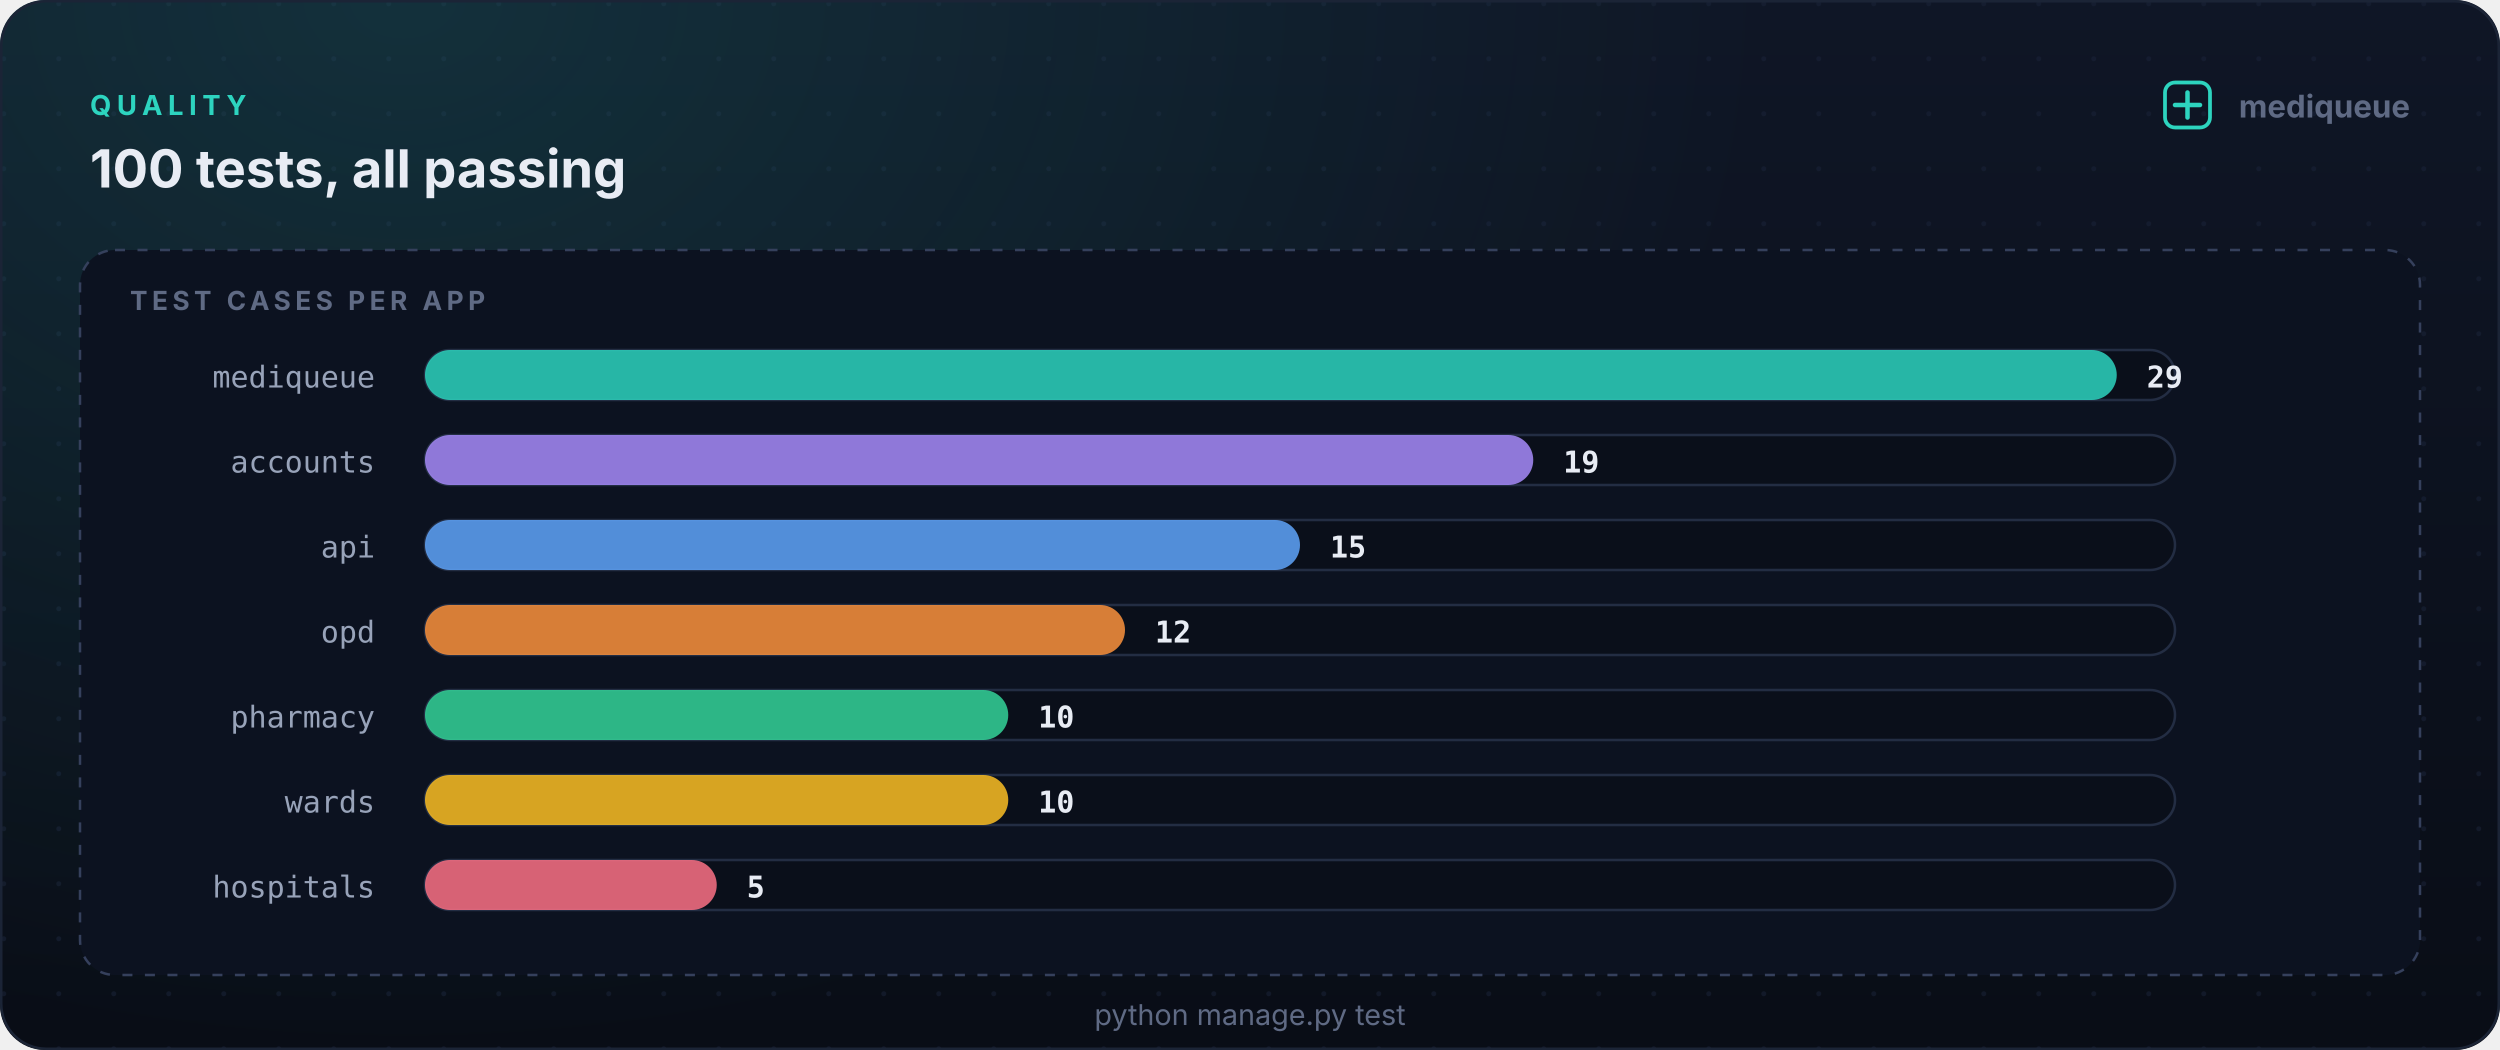
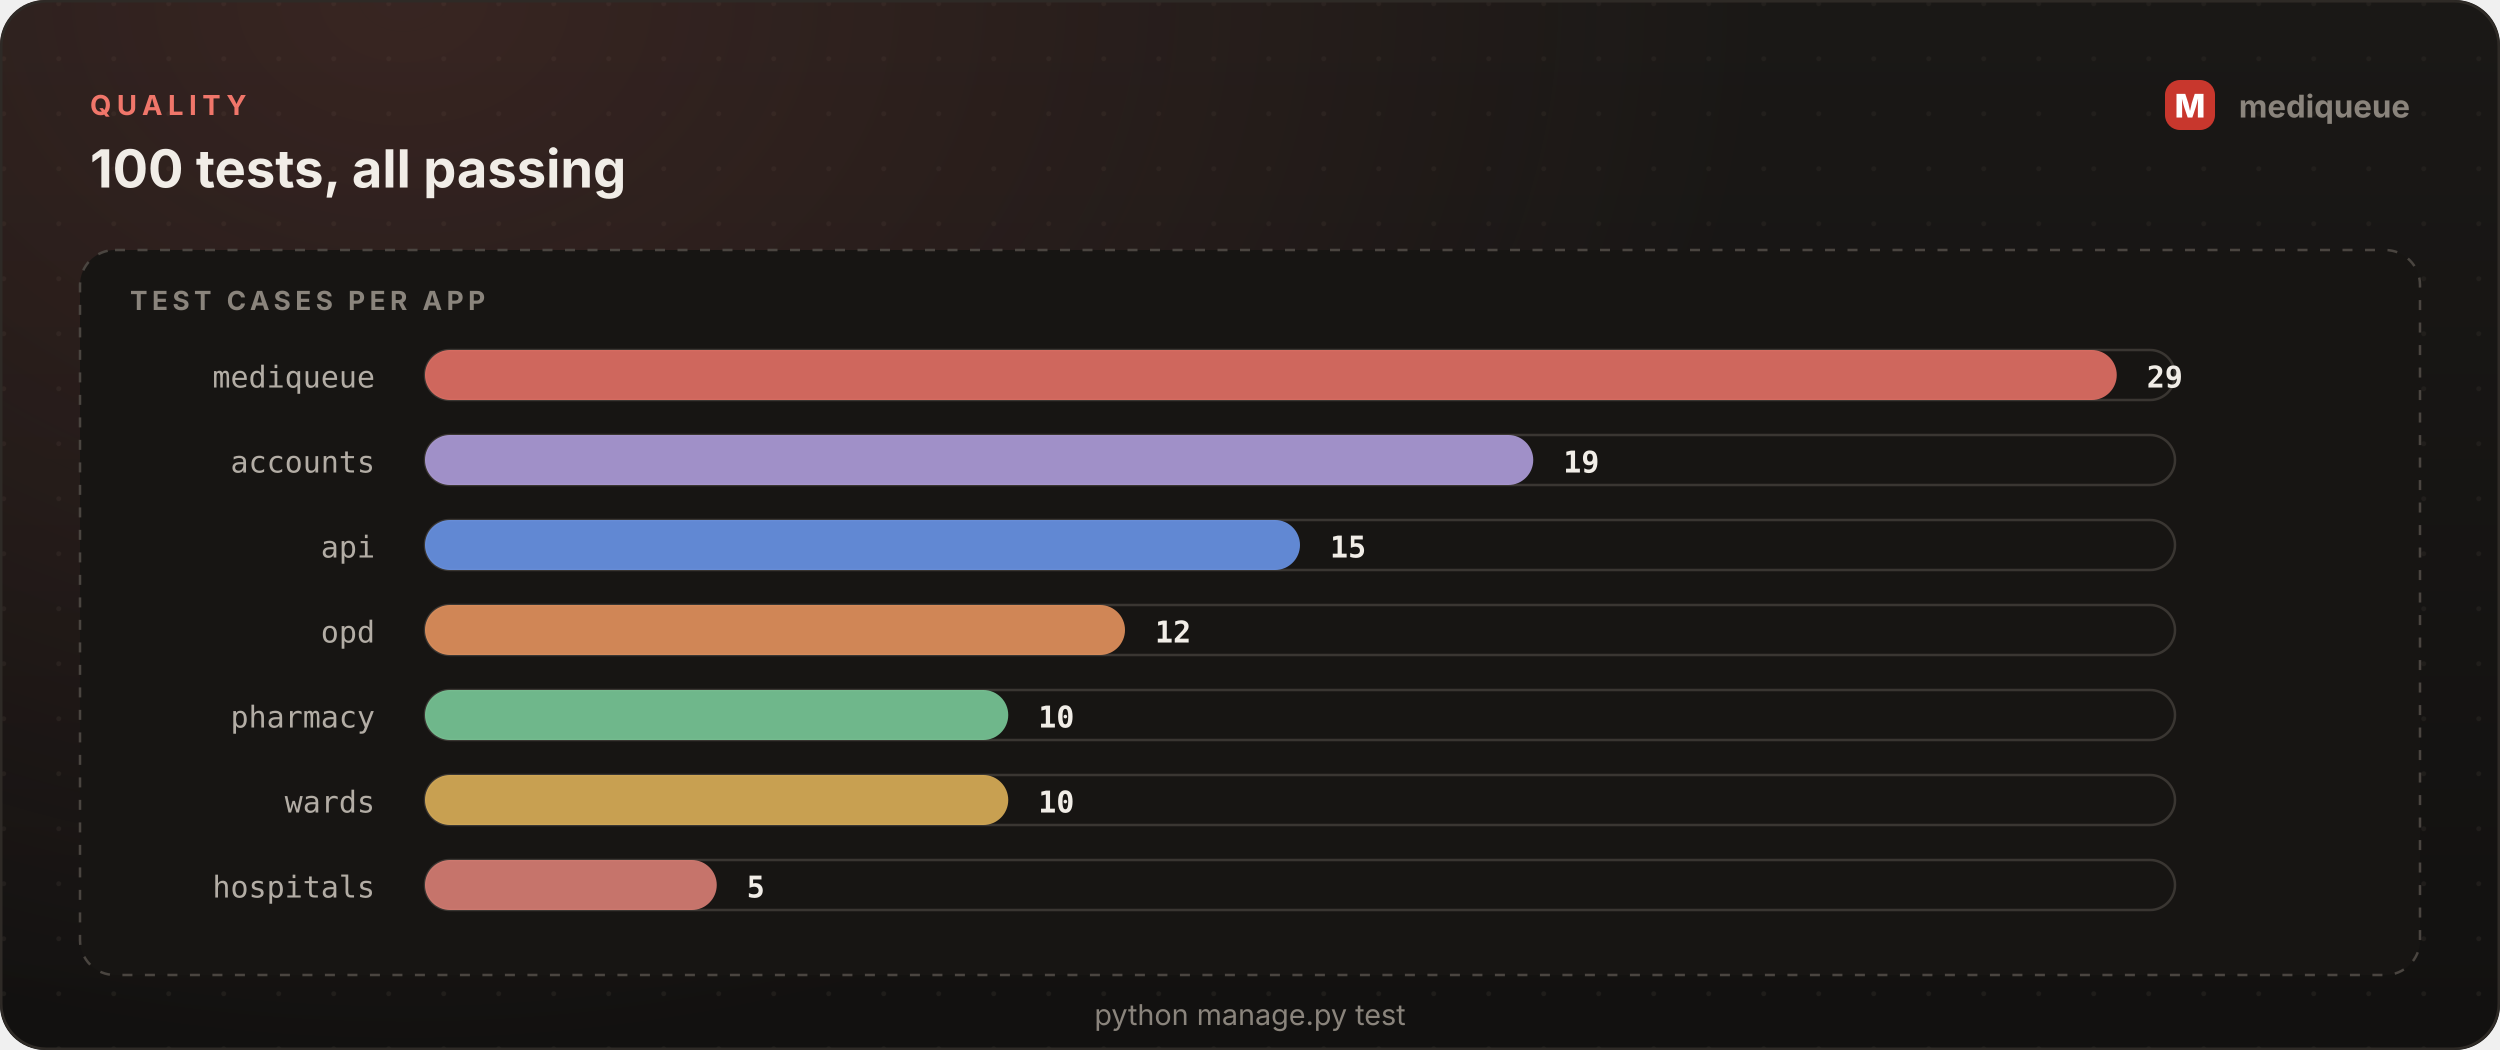
<svg xmlns="http://www.w3.org/2000/svg" width="1000" height="420" viewBox="0 0 1000 420" role="img" aria-labelledby="t d">
  <style>text{font-family:ui-sans-serif,-apple-system,BlinkMacSystemFont,'Segoe UI',Inter,Roboto,Helvetica,Arial,sans-serif;white-space:pre;}
.m{font-family:ui-monospace,SFMono-Regular,'Cascadia Mono','JetBrains Mono',Menlo,Consolas,monospace;}
.flow{stroke-dasharray:3 7;animation:flow 1.1s linear infinite;}
.flow-slow{stroke-dasharray:2 8;animation:flow 2.4s linear infinite;}
@keyframes flow{to{stroke-dashoffset:-20;}}
@media (prefers-reduced-motion:reduce){*{animation:none!important;}}
@keyframes g0{0%{transform:scaleX(0)}10%{transform:scaleX(1)}92%{transform:scaleX(1);opacity:1}100%{transform:scaleX(1);opacity:0}}@keyframes g1{0%{transform:scaleX(0)}15%{transform:scaleX(1)}92%{transform:scaleX(1);opacity:1}100%{transform:scaleX(1);opacity:0}}@keyframes g2{0%{transform:scaleX(0)}20%{transform:scaleX(1)}92%{transform:scaleX(1);opacity:1}100%{transform:scaleX(1);opacity:0}}@keyframes g3{0%{transform:scaleX(0)}25%{transform:scaleX(1)}92%{transform:scaleX(1);opacity:1}100%{transform:scaleX(1);opacity:0}}@keyframes g4{0%{transform:scaleX(0)}30%{transform:scaleX(1)}92%{transform:scaleX(1);opacity:1}100%{transform:scaleX(1);opacity:0}}@keyframes g5{0%{transform:scaleX(0)}35%{transform:scaleX(1)}92%{transform:scaleX(1);opacity:1}100%{transform:scaleX(1);opacity:0}}@keyframes g6{0%{transform:scaleX(0)}40%{transform:scaleX(1)}92%{transform:scaleX(1);opacity:1}100%{transform:scaleX(1);opacity:0}}</style>
  <defs>
    <linearGradient id="bg" x1="0" y1="0" x2="0" y2="1">
-       <stop offset="0" stop-color="#0F1626" />
-       <stop offset="1" stop-color="#090D16" />
+       <stop offset="0" stop-color="#1A1816" />
+       <stop offset="1" stop-color="#121110" />
    </linearGradient>
    <pattern id="dots" width="22" height="22" patternUnits="userSpaceOnUse">
-       <circle cx="1.5" cy="1.5" r="1" fill="#1A2338" />
+       <circle cx="1.5" cy="1.5" r="1" fill="#2A2622" />
    </pattern>
    <radialGradient id="vig">
-       <stop offset="0" stop-color="#2DD4BF" stop-opacity=".14" />
-       <stop offset="1" stop-color="#2DD4BF" stop-opacity="0" />
+       <stop offset="0" stop-color="#F0766A" stop-opacity=".14" />
+       <stop offset="1" stop-color="#F0766A" stop-opacity="0" />
    </radialGradient>
    <filter id="glow" x="-200%" y="-200%" width="500%" height="500%">
      <feGaussianBlur stdDeviation="2.6" result="b" />
      <feMerge>
        <feMergeNode in="b" />
        <feMergeNode in="SourceGraphic" />
      </feMerge>
    </filter>
  </defs>
  <clipPath id="fr">
    <rect width="1000" height="420" rx="18" />
  </clipPath>
  <g clip-path="url(#fr)">
    <rect width="1000" height="420" fill="url(#bg)" />
    <rect width="1000" height="420" fill="url(#dots)" opacity=".55" />
    <ellipse cx="160" cy="0" rx="550" ry="420" fill="url(#vig)" />
  </g>
-   <rect x=".5" y=".5" width="999" height="419" rx="18" fill="none" stroke="#1B2436" />
-   <text x="36" y="46" font-size="11" fill="#2DD4BF" font-weight="700" letter-spacing="2.2">QUALITY</text>
-   <text x="36" y="75" font-size="21" fill="#E8ECF4" font-weight="650">100 tests, all passing</text>
-   <rect x="866" y="33" width="18" height="18" rx="4" fill="none" stroke="#2DD4BF" stroke-width="1.5" />
-   <path d="M875,37 v10 M870,42 h10" stroke="#2DD4BF" stroke-width="1.8" stroke-linecap="round" />
-   <text x="964" y="47" font-size="12.5" fill="#5F6A84" font-weight="650" text-anchor="end">mediqueue</text>
-   <rect x="32" y="100" width="936" height="290" rx="14" fill="#0C1220" stroke="#35405C" stroke-dasharray="4 5" />
-   <text x="52" y="124" font-size="10.5" fill="#5F6A84" font-weight="700" letter-spacing="1.8">TEST CASES PER APP</text>
-   <text x="150" y="155" font-size="12" fill="#98A3B9" text-anchor="end" class="m">mediqueue</text>
-   <rect x="170" y="140" width="700" height="20" rx="10" fill="#0A0F1A" stroke="#232D43" />
-   <rect x="170" y="140" width="676.7" height="20" rx="10" fill="#2DD4BF" fill-opacity=".85" style="animation:g0 6s ease-out infinite;transform-box:fill-box;transform-origin:0 50%" />
-   <text x="858.7" y="155" font-size="12" fill="#E8ECF4" font-weight="600" class="m">29</text>
-   <text x="150" y="189" font-size="12" fill="#98A3B9" text-anchor="end" class="m">accounts</text>
-   <rect x="170" y="174" width="700" height="20" rx="10" fill="#0A0F1A" stroke="#232D43" />
-   <rect x="170" y="174" width="443.3" height="20" rx="10" fill="#A78BFA" fill-opacity=".85" style="animation:g1 6s ease-out infinite;transform-box:fill-box;transform-origin:0 50%" />
-   <text x="625.3" y="189" font-size="12" fill="#E8ECF4" font-weight="600" class="m">19</text>
-   <text x="150" y="223" font-size="12" fill="#98A3B9" text-anchor="end" class="m">api</text>
-   <rect x="170" y="208" width="700" height="20" rx="10" fill="#0A0F1A" stroke="#232D43" />
-   <rect x="170" y="208" width="350.0" height="20" rx="10" fill="#60A5FA" fill-opacity=".85" style="animation:g2 6s ease-out infinite;transform-box:fill-box;transform-origin:0 50%" />
-   <text x="532.0" y="223" font-size="12" fill="#E8ECF4" font-weight="600" class="m">15</text>
-   <text x="150" y="257" font-size="12" fill="#98A3B9" text-anchor="end" class="m">opd</text>
-   <rect x="170" y="242" width="700" height="20" rx="10" fill="#0A0F1A" stroke="#232D43" />
-   <rect x="170" y="242" width="280.0" height="20" rx="10" fill="#FB923C" fill-opacity=".85" style="animation:g3 6s ease-out infinite;transform-box:fill-box;transform-origin:0 50%" />
-   <text x="462.0" y="257" font-size="12" fill="#E8ECF4" font-weight="600" class="m">12</text>
-   <text x="150" y="291" font-size="12" fill="#98A3B9" text-anchor="end" class="m">pharmacy</text>
-   <rect x="170" y="276" width="700" height="20" rx="10" fill="#0A0F1A" stroke="#232D43" />
-   <rect x="170" y="276" width="233.3" height="20" rx="10" fill="#34D399" fill-opacity=".85" style="animation:g4 6s ease-out infinite;transform-box:fill-box;transform-origin:0 50%" />
-   <text x="415.3" y="291" font-size="12" fill="#E8ECF4" font-weight="600" class="m">10</text>
-   <text x="150" y="325" font-size="12" fill="#98A3B9" text-anchor="end" class="m">wards</text>
-   <rect x="170" y="310" width="700" height="20" rx="10" fill="#0A0F1A" stroke="#232D43" />
-   <rect x="170" y="310" width="233.3" height="20" rx="10" fill="#FBBF24" fill-opacity=".85" style="animation:g5 6s ease-out infinite;transform-box:fill-box;transform-origin:0 50%" />
-   <text x="415.3" y="325" font-size="12" fill="#E8ECF4" font-weight="600" class="m">10</text>
-   <text x="150" y="359" font-size="12" fill="#98A3B9" text-anchor="end" class="m">hospitals</text>
-   <rect x="170" y="344" width="700" height="20" rx="10" fill="#0A0F1A" stroke="#232D43" />
-   <rect x="170" y="344" width="116.7" height="20" rx="10" fill="#FB7185" fill-opacity=".85" style="animation:g6 6s ease-out infinite;transform-box:fill-box;transform-origin:0 50%" />
-   <text x="298.7" y="359" font-size="12" fill="#E8ECF4" font-weight="600" class="m">5</text>
-   <text x="500" y="410" font-size="11.5" fill="#5F6A84" text-anchor="middle">python manage.py test</text>
+   <rect x=".5" y=".5" width="999" height="419" rx="18" fill="none" stroke="#2E2A26" />
+   <text x="36" y="46" font-size="11" fill="#F0766A" font-weight="700" letter-spacing="2.2">QUALITY</text>
+   <text x="36" y="75" font-size="21" fill="#F1EDE7" font-weight="650">100 tests, all passing</text>
+   <rect x="866" y="32" width="20" height="20" rx="6" fill="#C8372D" />
+   <text x="876" y="47" font-size="13" fill="#fff" font-weight="800" text-anchor="middle">M</text>
+   <text x="964" y="47" font-size="12.5" fill="#8A847C" font-weight="650" text-anchor="end">mediqueue</text>
+   <rect x="32" y="100" width="936" height="290" rx="14" fill="#171513" stroke="#4A4540" stroke-dasharray="4 5" />
+   <text x="52" y="124" font-size="10.5" fill="#8A847C" font-weight="700" letter-spacing="1.8">TEST CASES PER APP</text>
+   <text x="150" y="155" font-size="12" fill="#B3ADA5" text-anchor="end" class="m">mediqueue</text>
+   <rect x="170" y="140" width="700" height="20" rx="10" fill="#171513" stroke="#3A3632" />
+   <rect x="170" y="140" width="676.7" height="20" rx="10" fill="#F0766A" fill-opacity=".85" style="animation:g0 6s ease-out infinite;transform-box:fill-box;transform-origin:0 50%" />
+   <text x="858.7" y="155" font-size="12" fill="#F1EDE7" font-weight="600" class="m">29</text>
+   <text x="150" y="189" font-size="12" fill="#B3ADA5" text-anchor="end" class="m">accounts</text>
+   <rect x="170" y="174" width="700" height="20" rx="10" fill="#171513" stroke="#3A3632" />
+   <rect x="170" y="174" width="443.3" height="20" rx="10" fill="#B8A6E8" fill-opacity=".85" style="animation:g1 6s ease-out infinite;transform-box:fill-box;transform-origin:0 50%" />
+   <text x="625.3" y="189" font-size="12" fill="#F1EDE7" font-weight="600" class="m">19</text>
+   <text x="150" y="223" font-size="12" fill="#B3ADA5" text-anchor="end" class="m">api</text>
+   <rect x="170" y="208" width="700" height="20" rx="10" fill="#171513" stroke="#3A3632" />
+   <rect x="170" y="208" width="350.0" height="20" rx="10" fill="#6F9CF4" fill-opacity=".85" style="animation:g2 6s ease-out infinite;transform-box:fill-box;transform-origin:0 50%" />
+   <text x="532.0" y="223" font-size="12" fill="#F1EDE7" font-weight="600" class="m">15</text>
+   <text x="150" y="257" font-size="12" fill="#B3ADA5" text-anchor="end" class="m">opd</text>
+   <rect x="170" y="242" width="700" height="20" rx="10" fill="#171513" stroke="#3A3632" />
+   <rect x="170" y="242" width="280.0" height="20" rx="10" fill="#F19A62" fill-opacity=".85" style="animation:g3 6s ease-out infinite;transform-box:fill-box;transform-origin:0 50%" />
+   <text x="462.0" y="257" font-size="12" fill="#F1EDE7" font-weight="600" class="m">12</text>
+   <text x="150" y="291" font-size="12" fill="#B3ADA5" text-anchor="end" class="m">pharmacy</text>
+   <rect x="170" y="276" width="700" height="20" rx="10" fill="#171513" stroke="#3A3632" />
+   <rect x="170" y="276" width="233.3" height="20" rx="10" fill="#7FD3A0" fill-opacity=".85" style="animation:g4 6s ease-out infinite;transform-box:fill-box;transform-origin:0 50%" />
+   <text x="415.3" y="291" font-size="12" fill="#F1EDE7" font-weight="600" class="m">10</text>
+   <text x="150" y="325" font-size="12" fill="#B3ADA5" text-anchor="end" class="m">wards</text>
+   <rect x="170" y="310" width="700" height="20" rx="10" fill="#171513" stroke="#3A3632" />
+   <rect x="170" y="310" width="233.3" height="20" rx="10" fill="#E8B95C" fill-opacity=".85" style="animation:g5 6s ease-out infinite;transform-box:fill-box;transform-origin:0 50%" />
+   <text x="415.3" y="325" font-size="12" fill="#F1EDE7" font-weight="600" class="m">10</text>
+   <text x="150" y="359" font-size="12" fill="#B3ADA5" text-anchor="end" class="m">hospitals</text>
+   <rect x="170" y="344" width="700" height="20" rx="10" fill="#171513" stroke="#3A3632" />
+   <rect x="170" y="344" width="116.7" height="20" rx="10" fill="#E5857A" fill-opacity=".85" style="animation:g6 6s ease-out infinite;transform-box:fill-box;transform-origin:0 50%" />
+   <text x="298.7" y="359" font-size="12" fill="#F1EDE7" font-weight="600" class="m">5</text>
+   <text x="500" y="410" font-size="11.5" fill="#8A847C" text-anchor="middle">python manage.py test</text>
</svg>
